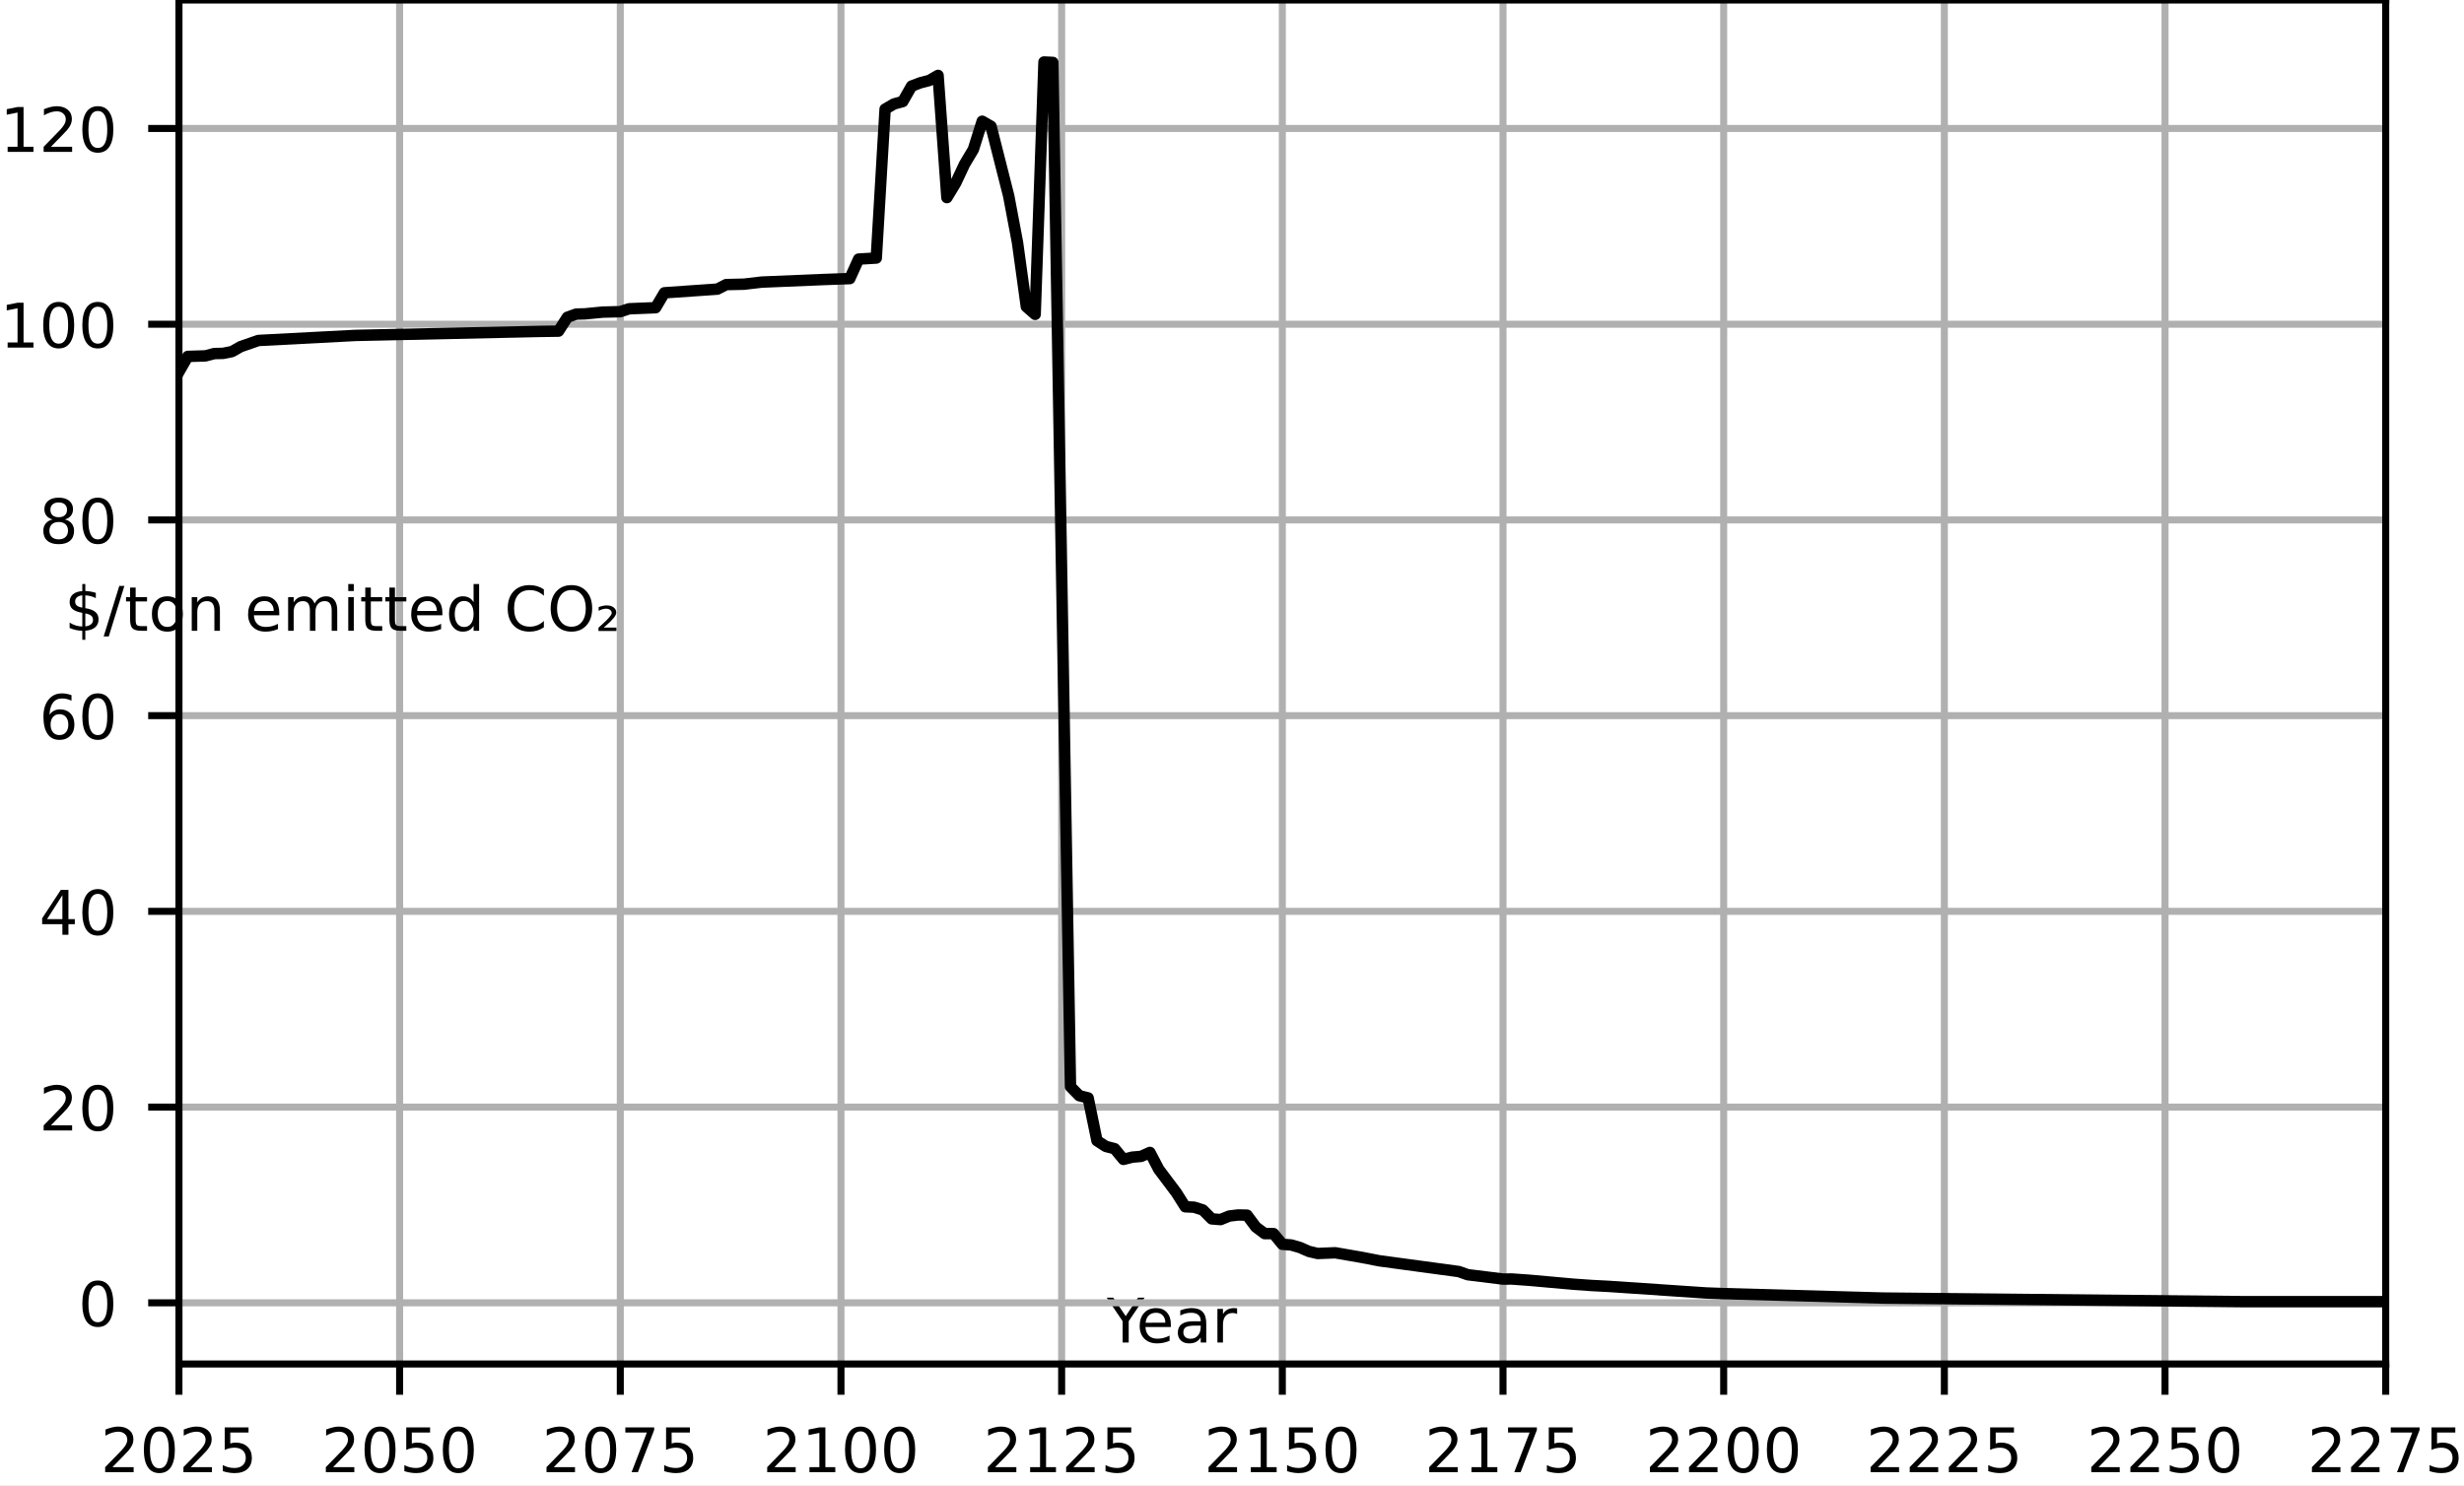
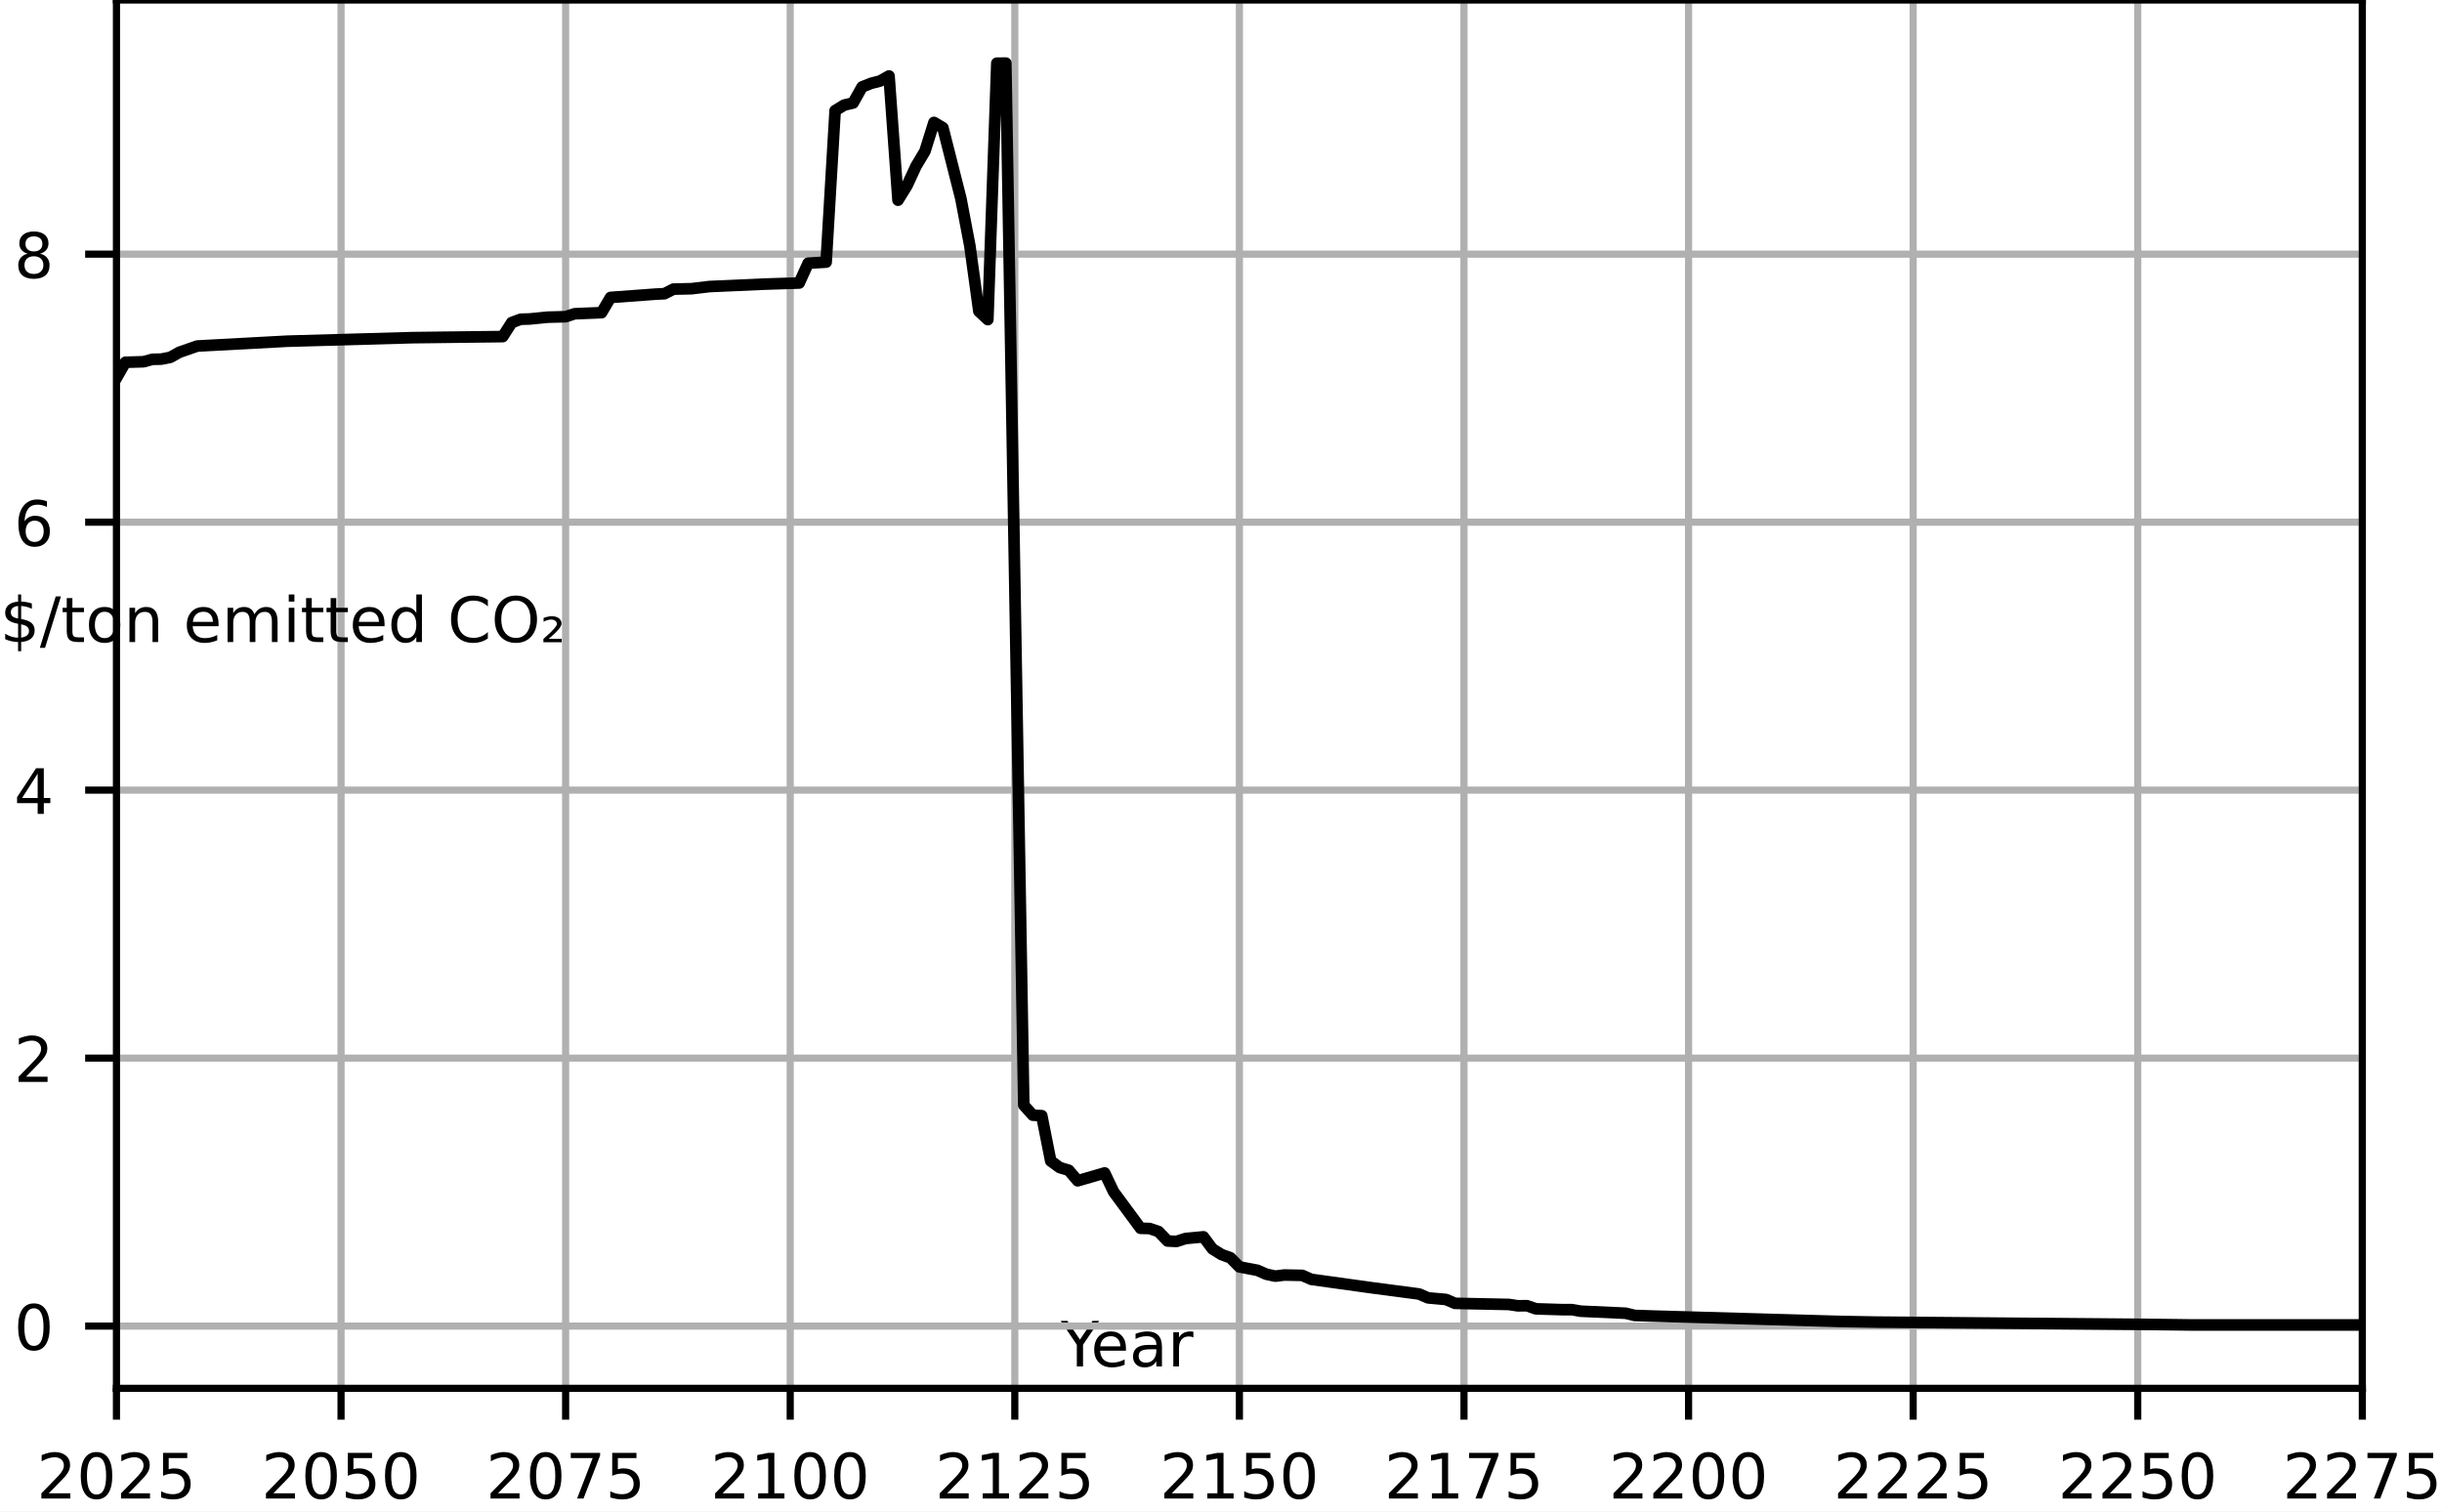
- <svg xmlns="http://www.w3.org/2000/svg" xmlns:xlink="http://www.w3.org/1999/xlink" width="280.369pt" height="169.007pt" viewBox="0 0 280.369 169.007" version="1.1">
+ <svg xmlns="http://www.w3.org/2000/svg" xmlns:xlink="http://www.w3.org/1999/xlink" width="273.027pt" height="169.007pt" viewBox="0 0 273.027 169.007" version="1.1">
  <defs>
    <style type="text/css">*{stroke-linejoin: round; stroke-linecap: butt}</style>
  </defs>
  <g id="figure_1">
    <g id="patch_1">
-       <path d="M 0 169.007  L 280.369 169.007  L 280.369 0  L 0 0  z " style="fill: #ffffff" />
+       <path d="M 0 169.007  L 273.027 169.007  L 273.027 0  L 0 0  z " style="fill: #ffffff" />
    </g>
    <g id="axes_1">
      <g id="patch_2">
-         <path d="M 20.361 155.232  L 271.461 155.232  L 271.461 0  L 20.361 0  z " style="fill: #ffffff" />
+         <path d="M 13.02 155.232  L 264.12 155.232  L 264.12 0  L 13.02 0  z " style="fill: #ffffff" />
      </g>
      <g id="matplotlib.axis_1">
        <g id="xtick_1">
          <g id="line2d_1">
-             <path d="M 20.361 155.232  L 20.361 0  " clip-path="url(#pbd246e66c3)" style="fill: none; stroke: #b0b0b0; stroke-width: 0.8; stroke-linecap: square" />
+             <path d="M 13.02 155.232  L 13.02 0  " clip-path="url(#p47444c10fa)" style="fill: none; stroke: #b0b0b0; stroke-width: 0.8; stroke-linecap: square" />
          </g>
          <g id="line2d_2">
            <defs>
-               <path id="m8473ed93ed" d="M 0 0  L 0 3.5  " style="stroke: #000000; stroke-width: 0.8" />
+               <path id="m5ca74fbb93" d="M 0 0  L 0 3.5  " style="stroke: #000000; stroke-width: 0.8" />
            </defs>
            <g>
-               <use xlink:href="#m8473ed93ed" x="20.361" y="155.232" style="stroke: #000000; stroke-width: 0.8" />
+               <use xlink:href="#m5ca74fbb93" x="13.02" y="155.232" style="stroke: #000000; stroke-width: 0.8" />
            </g>
          </g>
          <g id="text_1">
-             <g transform="translate(11.45375 167.5509) scale(0.07 -0.07)">
+             <g transform="translate(4.112031 167.5509) scale(0.07 -0.07)">
              <defs>
                <path id="DejaVuSans-32" d="M 1228 531  L 3431 531  L 3431 0  L 469 0  L 469 531  Q 828 903 1448 1529  Q 2069 2156 2228 2338  Q 2531 2678 2651 2914  Q 2772 3150 2772 3378  Q 2772 3750 2511 3984  Q 2250 4219 1831 4219  Q 1534 4219 1204 4116  Q 875 4013 500 3803  L 500 4441  Q 881 4594 1212 4672  Q 1544 4750 1819 4750  Q 2544 4750 2975 4387  Q 3406 4025 3406 3419  Q 3406 3131 3298 2873  Q 3191 2616 2906 2266  Q 2828 2175 2409 1742  Q 1991 1309 1228 531  z " transform="scale(0.015625)" />
                <path id="DejaVuSans-30" d="M 2034 4250  Q 1547 4250 1301 3770  Q 1056 3291 1056 2328  Q 1056 1369 1301 889  Q 1547 409 2034 409  Q 2525 409 2770 889  Q 3016 1369 3016 2328  Q 3016 3291 2770 3770  Q 2525 4250 2034 4250  z M 2034 4750  Q 2819 4750 3233 4129  Q 3647 3509 3647 2328  Q 3647 1150 3233 529  Q 2819 -91 2034 -91  Q 1250 -91 836 529  Q 422 1150 422 2328  Q 422 3509 836 4129  Q 1250 4750 2034 4750  z " transform="scale(0.015625)" />
                <path id="DejaVuSans-35" d="M 691 4666  L 3169 4666  L 3169 4134  L 1269 4134  L 1269 2991  Q 1406 3038 1543 3061  Q 1681 3084 1819 3084  Q 2600 3084 3056 2656  Q 3513 2228 3513 1497  Q 3513 744 3044 326  Q 2575 -91 1722 -91  Q 1428 -91 1123 -41  Q 819 9 494 109  L 494 744  Q 775 591 1075 516  Q 1375 441 1709 441  Q 2250 441 2565 725  Q 2881 1009 2881 1497  Q 2881 1984 2565 2268  Q 2250 2553 1709 2553  Q 1456 2553 1204 2497  Q 953 2441 691 2322  L 691 4666  z " transform="scale(0.015625)" />
              </defs>
              <use xlink:href="#DejaVuSans-32" />
              <use xlink:href="#DejaVuSans-30" transform="translate(63.62305 0)" />
              <use xlink:href="#DejaVuSans-32" transform="translate(127.2461 0)" />
              <use xlink:href="#DejaVuSans-35" transform="translate(190.8691 0)" />
            </g>
          </g>
        </g>
        <g id="xtick_2">
          <g id="line2d_3">
-             <path d="M 45.471 155.232  L 45.471 0  " clip-path="url(#pbd246e66c3)" style="fill: none; stroke: #b0b0b0; stroke-width: 0.8; stroke-linecap: square" />
+             <path d="M 38.13 155.232  L 38.13 0  " clip-path="url(#p47444c10fa)" style="fill: none; stroke: #b0b0b0; stroke-width: 0.8; stroke-linecap: square" />
          </g>
          <g id="line2d_4">
            <g>
-               <use xlink:href="#m8473ed93ed" x="45.471" y="155.232" style="stroke: #000000; stroke-width: 0.8" />
+               <use xlink:href="#m5ca74fbb93" x="38.13" y="155.232" style="stroke: #000000; stroke-width: 0.8" />
            </g>
          </g>
          <g id="text_2">
-             <g transform="translate(36.56375 167.5509) scale(0.07 -0.07)">
+             <g transform="translate(29.22203 167.5509) scale(0.07 -0.07)">
              <use xlink:href="#DejaVuSans-32" />
              <use xlink:href="#DejaVuSans-30" transform="translate(63.62305 0)" />
              <use xlink:href="#DejaVuSans-35" transform="translate(127.2461 0)" />
              <use xlink:href="#DejaVuSans-30" transform="translate(190.8691 0)" />
            </g>
          </g>
        </g>
        <g id="xtick_3">
          <g id="line2d_5">
-             <path d="M 70.581 155.232  L 70.581 0  " clip-path="url(#pbd246e66c3)" style="fill: none; stroke: #b0b0b0; stroke-width: 0.8; stroke-linecap: square" />
+             <path d="M 63.24 155.232  L 63.24 0  " clip-path="url(#p47444c10fa)" style="fill: none; stroke: #b0b0b0; stroke-width: 0.8; stroke-linecap: square" />
          </g>
          <g id="line2d_6">
            <g>
-               <use xlink:href="#m8473ed93ed" x="70.581" y="155.232" style="stroke: #000000; stroke-width: 0.8" />
+               <use xlink:href="#m5ca74fbb93" x="63.24" y="155.232" style="stroke: #000000; stroke-width: 0.8" />
            </g>
          </g>
          <g id="text_3">
-             <g transform="translate(61.67375 167.5509) scale(0.07 -0.07)">
+             <g transform="translate(54.33203 167.5509) scale(0.07 -0.07)">
              <defs>
                <path id="DejaVuSans-37" d="M 525 4666  L 3525 4666  L 3525 4397  L 1831 0  L 1172 0  L 2766 4134  L 525 4134  L 525 4666  z " transform="scale(0.015625)" />
              </defs>
              <use xlink:href="#DejaVuSans-32" />
              <use xlink:href="#DejaVuSans-30" transform="translate(63.62305 0)" />
              <use xlink:href="#DejaVuSans-37" transform="translate(127.2461 0)" />
              <use xlink:href="#DejaVuSans-35" transform="translate(190.8691 0)" />
            </g>
          </g>
        </g>
        <g id="xtick_4">
          <g id="line2d_7">
-             <path d="M 95.691 155.232  L 95.691 0  " clip-path="url(#pbd246e66c3)" style="fill: none; stroke: #b0b0b0; stroke-width: 0.8; stroke-linecap: square" />
+             <path d="M 88.35 155.232  L 88.35 0  " clip-path="url(#p47444c10fa)" style="fill: none; stroke: #b0b0b0; stroke-width: 0.8; stroke-linecap: square" />
          </g>
          <g id="line2d_8">
            <g>
-               <use xlink:href="#m8473ed93ed" x="95.691" y="155.232" style="stroke: #000000; stroke-width: 0.8" />
+               <use xlink:href="#m5ca74fbb93" x="88.35" y="155.232" style="stroke: #000000; stroke-width: 0.8" />
            </g>
          </g>
          <g id="text_4">
-             <g transform="translate(86.78375 167.5509) scale(0.07 -0.07)">
+             <g transform="translate(79.44203 167.5509) scale(0.07 -0.07)">
              <defs>
                <path id="DejaVuSans-31" d="M 794 531  L 1825 531  L 1825 4091  L 703 3866  L 703 4441  L 1819 4666  L 2450 4666  L 2450 531  L 3481 531  L 3481 0  L 794 0  L 794 531  z " transform="scale(0.015625)" />
              </defs>
              <use xlink:href="#DejaVuSans-32" />
              <use xlink:href="#DejaVuSans-31" transform="translate(63.62305 0)" />
              <use xlink:href="#DejaVuSans-30" transform="translate(127.2461 0)" />
              <use xlink:href="#DejaVuSans-30" transform="translate(190.8691 0)" />
            </g>
          </g>
        </g>
        <g id="xtick_5">
          <g id="line2d_9">
-             <path d="M 120.801 155.232  L 120.801 0  " clip-path="url(#pbd246e66c3)" style="fill: none; stroke: #b0b0b0; stroke-width: 0.8; stroke-linecap: square" />
+             <path d="M 113.46 155.232  L 113.46 0  " clip-path="url(#p47444c10fa)" style="fill: none; stroke: #b0b0b0; stroke-width: 0.8; stroke-linecap: square" />
          </g>
          <g id="line2d_10">
            <g>
-               <use xlink:href="#m8473ed93ed" x="120.801" y="155.232" style="stroke: #000000; stroke-width: 0.8" />
+               <use xlink:href="#m5ca74fbb93" x="113.46" y="155.232" style="stroke: #000000; stroke-width: 0.8" />
            </g>
          </g>
          <g id="text_5">
-             <g transform="translate(111.8937 167.5509) scale(0.07 -0.07)">
+             <g transform="translate(104.552 167.5509) scale(0.07 -0.07)">
              <use xlink:href="#DejaVuSans-32" />
              <use xlink:href="#DejaVuSans-31" transform="translate(63.62305 0)" />
              <use xlink:href="#DejaVuSans-32" transform="translate(127.2461 0)" />
              <use xlink:href="#DejaVuSans-35" transform="translate(190.8691 0)" />
            </g>
          </g>
        </g>
        <g id="xtick_6">
          <g id="line2d_11">
-             <path d="M 145.911 155.232  L 145.911 0  " clip-path="url(#pbd246e66c3)" style="fill: none; stroke: #b0b0b0; stroke-width: 0.8; stroke-linecap: square" />
+             <path d="M 138.57 155.232  L 138.57 0  " clip-path="url(#p47444c10fa)" style="fill: none; stroke: #b0b0b0; stroke-width: 0.8; stroke-linecap: square" />
          </g>
          <g id="line2d_12">
            <g>
-               <use xlink:href="#m8473ed93ed" x="145.911" y="155.232" style="stroke: #000000; stroke-width: 0.8" />
+               <use xlink:href="#m5ca74fbb93" x="138.57" y="155.232" style="stroke: #000000; stroke-width: 0.8" />
            </g>
          </g>
          <g id="text_6">
-             <g transform="translate(137.0037 167.5509) scale(0.07 -0.07)">
+             <g transform="translate(129.662 167.5509) scale(0.07 -0.07)">
              <use xlink:href="#DejaVuSans-32" />
              <use xlink:href="#DejaVuSans-31" transform="translate(63.62305 0)" />
              <use xlink:href="#DejaVuSans-35" transform="translate(127.2461 0)" />
              <use xlink:href="#DejaVuSans-30" transform="translate(190.8691 0)" />
            </g>
          </g>
        </g>
        <g id="xtick_7">
          <g id="line2d_13">
-             <path d="M 171.021 155.232  L 171.021 0  " clip-path="url(#pbd246e66c3)" style="fill: none; stroke: #b0b0b0; stroke-width: 0.8; stroke-linecap: square" />
+             <path d="M 163.68 155.232  L 163.68 0  " clip-path="url(#p47444c10fa)" style="fill: none; stroke: #b0b0b0; stroke-width: 0.8; stroke-linecap: square" />
          </g>
          <g id="line2d_14">
            <g>
-               <use xlink:href="#m8473ed93ed" x="171.021" y="155.232" style="stroke: #000000; stroke-width: 0.8" />
+               <use xlink:href="#m5ca74fbb93" x="163.68" y="155.232" style="stroke: #000000; stroke-width: 0.8" />
            </g>
          </g>
          <g id="text_7">
-             <g transform="translate(162.1138 167.5509) scale(0.07 -0.07)">
+             <g transform="translate(154.772 167.5509) scale(0.07 -0.07)">
              <use xlink:href="#DejaVuSans-32" />
              <use xlink:href="#DejaVuSans-31" transform="translate(63.62305 0)" />
              <use xlink:href="#DejaVuSans-37" transform="translate(127.2461 0)" />
              <use xlink:href="#DejaVuSans-35" transform="translate(190.8691 0)" />
            </g>
          </g>
        </g>
        <g id="xtick_8">
          <g id="line2d_15">
-             <path d="M 196.131 155.232  L 196.131 0  " clip-path="url(#pbd246e66c3)" style="fill: none; stroke: #b0b0b0; stroke-width: 0.8; stroke-linecap: square" />
+             <path d="M 188.79 155.232  L 188.79 0  " clip-path="url(#p47444c10fa)" style="fill: none; stroke: #b0b0b0; stroke-width: 0.8; stroke-linecap: square" />
          </g>
          <g id="line2d_16">
            <g>
-               <use xlink:href="#m8473ed93ed" x="196.131" y="155.232" style="stroke: #000000; stroke-width: 0.8" />
+               <use xlink:href="#m5ca74fbb93" x="188.79" y="155.232" style="stroke: #000000; stroke-width: 0.8" />
            </g>
          </g>
          <g id="text_8">
-             <g transform="translate(187.2237 167.5509) scale(0.07 -0.07)">
+             <g transform="translate(179.882 167.5509) scale(0.07 -0.07)">
              <use xlink:href="#DejaVuSans-32" />
              <use xlink:href="#DejaVuSans-32" transform="translate(63.62305 0)" />
              <use xlink:href="#DejaVuSans-30" transform="translate(127.2461 0)" />
              <use xlink:href="#DejaVuSans-30" transform="translate(190.8691 0)" />
            </g>
          </g>
        </g>
        <g id="xtick_9">
          <g id="line2d_17">
-             <path d="M 221.241 155.232  L 221.241 0  " clip-path="url(#pbd246e66c3)" style="fill: none; stroke: #b0b0b0; stroke-width: 0.8; stroke-linecap: square" />
+             <path d="M 213.9 155.232  L 213.9 0  " clip-path="url(#p47444c10fa)" style="fill: none; stroke: #b0b0b0; stroke-width: 0.8; stroke-linecap: square" />
          </g>
          <g id="line2d_18">
            <g>
-               <use xlink:href="#m8473ed93ed" x="221.241" y="155.232" style="stroke: #000000; stroke-width: 0.8" />
+               <use xlink:href="#m5ca74fbb93" x="213.9" y="155.232" style="stroke: #000000; stroke-width: 0.8" />
            </g>
          </g>
          <g id="text_9">
-             <g transform="translate(212.3338 167.5509) scale(0.07 -0.07)">
+             <g transform="translate(204.992 167.5509) scale(0.07 -0.07)">
              <use xlink:href="#DejaVuSans-32" />
              <use xlink:href="#DejaVuSans-32" transform="translate(63.62305 0)" />
              <use xlink:href="#DejaVuSans-32" transform="translate(127.2461 0)" />
              <use xlink:href="#DejaVuSans-35" transform="translate(190.8691 0)" />
            </g>
          </g>
        </g>
        <g id="xtick_10">
          <g id="line2d_19">
-             <path d="M 246.351 155.232  L 246.351 0  " clip-path="url(#pbd246e66c3)" style="fill: none; stroke: #b0b0b0; stroke-width: 0.8; stroke-linecap: square" />
+             <path d="M 239.01 155.232  L 239.01 0  " clip-path="url(#p47444c10fa)" style="fill: none; stroke: #b0b0b0; stroke-width: 0.8; stroke-linecap: square" />
          </g>
          <g id="line2d_20">
            <g>
-               <use xlink:href="#m8473ed93ed" x="246.351" y="155.232" style="stroke: #000000; stroke-width: 0.8" />
+               <use xlink:href="#m5ca74fbb93" x="239.01" y="155.232" style="stroke: #000000; stroke-width: 0.8" />
            </g>
          </g>
          <g id="text_10">
-             <g transform="translate(237.4437 167.5509) scale(0.07 -0.07)">
+             <g transform="translate(230.102 167.5509) scale(0.07 -0.07)">
              <use xlink:href="#DejaVuSans-32" />
              <use xlink:href="#DejaVuSans-32" transform="translate(63.62305 0)" />
              <use xlink:href="#DejaVuSans-35" transform="translate(127.2461 0)" />
              <use xlink:href="#DejaVuSans-30" transform="translate(190.8691 0)" />
            </g>
          </g>
        </g>
        <g id="xtick_11">
          <g id="line2d_21">
-             <path d="M 271.461 155.232  L 271.461 0  " clip-path="url(#pbd246e66c3)" style="fill: none; stroke: #b0b0b0; stroke-width: 0.8; stroke-linecap: square" />
+             <path d="M 264.12 155.232  L 264.12 0  " clip-path="url(#p47444c10fa)" style="fill: none; stroke: #b0b0b0; stroke-width: 0.8; stroke-linecap: square" />
          </g>
          <g id="line2d_22">
            <g>
-               <use xlink:href="#m8473ed93ed" x="271.461" y="155.232" style="stroke: #000000; stroke-width: 0.8" />
+               <use xlink:href="#m5ca74fbb93" x="264.12" y="155.232" style="stroke: #000000; stroke-width: 0.8" />
            </g>
          </g>
          <g id="text_11">
-             <g transform="translate(262.5537 167.5509) scale(0.07 -0.07)">
+             <g transform="translate(255.212 167.5509) scale(0.07 -0.07)">
              <use xlink:href="#DejaVuSans-32" />
              <use xlink:href="#DejaVuSans-32" transform="translate(63.62305 0)" />
              <use xlink:href="#DejaVuSans-37" transform="translate(127.2461 0)" />
              <use xlink:href="#DejaVuSans-35" transform="translate(190.8691 0)" />
            </g>
          </g>
        </g>
        <g id="text_12">
-           <g transform="translate(125.945 152.7893) scale(0.07 -0.07)">
+           <g transform="translate(118.6033 152.7893) scale(0.07 -0.07)">
            <defs>
              <path id="DejaVuSans-59" d="M -13 4666  L 666 4666  L 1959 2747  L 3244 4666  L 3922 4666  L 2272 2222  L 2272 0  L 1638 0  L 1638 2222  L -13 4666  z " transform="scale(0.015625)" />
              <path id="DejaVuSans-65" d="M 3597 1894  L 3597 1613  L 953 1613  Q 991 1019 1311 708  Q 1631 397 2203 397  Q 2534 397 2845 478  Q 3156 559 3463 722  L 3463 178  Q 3153 47 2828 -22  Q 2503 -91 2169 -91  Q 1331 -91 842 396  Q 353 884 353 1716  Q 353 2575 817 3079  Q 1281 3584 2069 3584  Q 2775 3584 3186 3129  Q 3597 2675 3597 1894  z M 3022 2063  Q 3016 2534 2758 2815  Q 2500 3097 2075 3097  Q 1594 3097 1305 2825  Q 1016 2553 972 2059  L 3022 2063  z " transform="scale(0.015625)" />
              <path id="DejaVuSans-61" d="M 2194 1759  Q 1497 1759 1228 1600  Q 959 1441 959 1056  Q 959 750 1161 570  Q 1363 391 1709 391  Q 2188 391 2477 730  Q 2766 1069 2766 1631  L 2766 1759  L 2194 1759  z M 3341 1997  L 3341 0  L 2766 0  L 2766 531  Q 2569 213 2275 61  Q 1981 -91 1556 -91  Q 1019 -91 701 211  Q 384 513 384 1019  Q 384 1609 779 1909  Q 1175 2209 1959 2209  L 2766 2209  L 2766 2266  Q 2766 2663 2505 2880  Q 2244 3097 1772 3097  Q 1472 3097 1187 3025  Q 903 2953 641 2809  L 641 3341  Q 956 3463 1253 3523  Q 1550 3584 1831 3584  Q 2591 3584 2966 3190  Q 3341 2797 3341 1997  z " transform="scale(0.015625)" />
              <path id="DejaVuSans-72" d="M 2631 2963  Q 2534 3019 2420 3045  Q 2306 3072 2169 3072  Q 1681 3072 1420 2755  Q 1159 2438 1159 1844  L 1159 0  L 581 0  L 581 3500  L 1159 3500  L 1159 2956  Q 1341 3275 1631 3429  Q 1922 3584 2338 3584  Q 2397 3584 2469 3576  Q 2541 3569 2628 3553  L 2631 2963  z " transform="scale(0.015625)" />
            </defs>
            <use xlink:href="#DejaVuSans-59" />
            <use xlink:href="#DejaVuSans-65" transform="translate(47.83398 0)" />
            <use xlink:href="#DejaVuSans-61" transform="translate(109.3574 0)" />
            <use xlink:href="#DejaVuSans-72" transform="translate(170.6367 0)" />
          </g>
        </g>
      </g>
      <g id="matplotlib.axis_2">
        <g id="ytick_1">
          <g id="line2d_23">
-             <path d="M 20.361 148.269  L 271.461 148.269  " clip-path="url(#pbd246e66c3)" style="fill: none; stroke: #b0b0b0; stroke-width: 0.8; stroke-linecap: square" />
+             <path d="M 13.02 148.272  L 264.12 148.272  " clip-path="url(#p47444c10fa)" style="fill: none; stroke: #b0b0b0; stroke-width: 0.8; stroke-linecap: square" />
          </g>
          <g id="line2d_24">
            <defs>
-               <path id="md95944182f" d="M 0 0  L -3.5 0  " style="stroke: #000000; stroke-width: 0.8" />
+               <path id="me13461c339" d="M 0 0  L -3.5 0  " style="stroke: #000000; stroke-width: 0.8" />
            </defs>
            <g>
-               <use xlink:href="#md95944182f" x="20.361" y="148.269" style="stroke: #000000; stroke-width: 0.8" />
+               <use xlink:href="#me13461c339" x="13.02" y="148.272" style="stroke: #000000; stroke-width: 0.8" />
            </g>
          </g>
          <g id="text_13">
-             <g transform="translate(8.9075 150.9284) scale(0.07 -0.07)">
+             <g transform="translate(1.565781 150.9311) scale(0.07 -0.07)">
              <use xlink:href="#DejaVuSans-30" />
            </g>
          </g>
        </g>
        <g id="ytick_2">
          <g id="line2d_25">
-             <path d="M 20.361 125.995  L 271.461 125.995  " clip-path="url(#pbd246e66c3)" style="fill: none; stroke: #b0b0b0; stroke-width: 0.8; stroke-linecap: square" />
+             <path d="M 13.02 118.308  L 264.12 118.308  " clip-path="url(#p47444c10fa)" style="fill: none; stroke: #b0b0b0; stroke-width: 0.8; stroke-linecap: square" />
          </g>
          <g id="line2d_26">
            <g>
-               <use xlink:href="#md95944182f" x="20.361" y="125.995" style="stroke: #000000; stroke-width: 0.8" />
+               <use xlink:href="#me13461c339" x="13.02" y="118.308" style="stroke: #000000; stroke-width: 0.8" />
            </g>
          </g>
          <g id="text_14">
-             <g transform="translate(4.45375 128.6541) scale(0.07 -0.07)">
-               <use xlink:href="#DejaVuSans-32" />
-               <use xlink:href="#DejaVuSans-30" transform="translate(63.62305 0)" />
+             <g transform="translate(1.565781 120.9679) scale(0.07 -0.07)">
+               <use xlink:href="#DejaVuSans-32" />
            </g>
          </g>
        </g>
        <g id="ytick_3">
          <g id="line2d_27">
-             <path d="M 20.361 103.72  L 271.461 103.72  " clip-path="url(#pbd246e66c3)" style="fill: none; stroke: #b0b0b0; stroke-width: 0.8; stroke-linecap: square" />
+             <path d="M 13.02 88.345  L 264.12 88.345  " clip-path="url(#p47444c10fa)" style="fill: none; stroke: #b0b0b0; stroke-width: 0.8; stroke-linecap: square" />
          </g>
          <g id="line2d_28">
            <g>
-               <use xlink:href="#md95944182f" x="20.361" y="103.72" style="stroke: #000000; stroke-width: 0.8" />
+               <use xlink:href="#me13461c339" x="13.02" y="88.345" style="stroke: #000000; stroke-width: 0.8" />
            </g>
          </g>
          <g id="text_15">
-             <g transform="translate(4.45375 106.3799) scale(0.07 -0.07)">
+             <g transform="translate(1.565781 91.00473) scale(0.07 -0.07)">
              <defs>
                <path id="DejaVuSans-34" d="M 2419 4116  L 825 1625  L 2419 1625  L 2419 4116  z M 2253 4666  L 3047 4666  L 3047 1625  L 3713 1625  L 3713 1100  L 3047 1100  L 3047 0  L 2419 0  L 2419 1100  L 313 1100  L 313 1709  L 2253 4666  z " transform="scale(0.015625)" />
              </defs>
              <use xlink:href="#DejaVuSans-34" />
-               <use xlink:href="#DejaVuSans-30" transform="translate(63.62305 0)" />
            </g>
          </g>
        </g>
        <g id="ytick_4">
          <g id="line2d_29">
-             <path d="M 20.361 81.446  L 271.461 81.446  " clip-path="url(#pbd246e66c3)" style="fill: none; stroke: #b0b0b0; stroke-width: 0.8; stroke-linecap: square" />
+             <path d="M 13.02 58.382  L 264.12 58.382  " clip-path="url(#p47444c10fa)" style="fill: none; stroke: #b0b0b0; stroke-width: 0.8; stroke-linecap: square" />
          </g>
          <g id="line2d_30">
            <g>
-               <use xlink:href="#md95944182f" x="20.361" y="81.446" style="stroke: #000000; stroke-width: 0.8" />
+               <use xlink:href="#me13461c339" x="13.02" y="58.382" style="stroke: #000000; stroke-width: 0.8" />
            </g>
          </g>
          <g id="text_16">
-             <g transform="translate(4.45375 84.10567) scale(0.07 -0.07)">
+             <g transform="translate(1.565781 61.04156) scale(0.07 -0.07)">
              <defs>
                <path id="DejaVuSans-36" d="M 2113 2584  Q 1688 2584 1439 2293  Q 1191 2003 1191 1497  Q 1191 994 1439 701  Q 1688 409 2113 409  Q 2538 409 2786 701  Q 3034 994 3034 1497  Q 3034 2003 2786 2293  Q 2538 2584 2113 2584  z M 3366 4563  L 3366 3988  Q 3128 4100 2886 4159  Q 2644 4219 2406 4219  Q 1781 4219 1451 3797  Q 1122 3375 1075 2522  Q 1259 2794 1537 2939  Q 1816 3084 2150 3084  Q 2853 3084 3261 2657  Q 3669 2231 3669 1497  Q 3669 778 3244 343  Q 2819 -91 2113 -91  Q 1303 -91 875 529  Q 447 1150 447 2328  Q 447 3434 972 4092  Q 1497 4750 2381 4750  Q 2619 4750 2861 4703  Q 3103 4656 3366 4563  z " transform="scale(0.015625)" />
              </defs>
              <use xlink:href="#DejaVuSans-36" />
-               <use xlink:href="#DejaVuSans-30" transform="translate(63.62305 0)" />
            </g>
          </g>
        </g>
        <g id="ytick_5">
          <g id="line2d_31">
-             <path d="M 20.361 59.172  L 271.461 59.172  " clip-path="url(#pbd246e66c3)" style="fill: none; stroke: #b0b0b0; stroke-width: 0.8; stroke-linecap: square" />
+             <path d="M 13.02 28.419  L 264.12 28.419  " clip-path="url(#p47444c10fa)" style="fill: none; stroke: #b0b0b0; stroke-width: 0.8; stroke-linecap: square" />
          </g>
          <g id="line2d_32">
            <g>
-               <use xlink:href="#md95944182f" x="20.361" y="59.172" style="stroke: #000000; stroke-width: 0.8" />
+               <use xlink:href="#me13461c339" x="13.02" y="28.419" style="stroke: #000000; stroke-width: 0.8" />
            </g>
          </g>
          <g id="text_17">
-             <g transform="translate(4.45375 61.83144) scale(0.07 -0.07)">
+             <g transform="translate(1.565781 31.07838) scale(0.07 -0.07)">
              <defs>
                <path id="DejaVuSans-38" d="M 2034 2216  Q 1584 2216 1326 1975  Q 1069 1734 1069 1313  Q 1069 891 1326 650  Q 1584 409 2034 409  Q 2484 409 2743 651  Q 3003 894 3003 1313  Q 3003 1734 2745 1975  Q 2488 2216 2034 2216  z M 1403 2484  Q 997 2584 770 2862  Q 544 3141 544 3541  Q 544 4100 942 4425  Q 1341 4750 2034 4750  Q 2731 4750 3128 4425  Q 3525 4100 3525 3541  Q 3525 3141 3298 2862  Q 3072 2584 2669 2484  Q 3125 2378 3379 2068  Q 3634 1759 3634 1313  Q 3634 634 3220 271  Q 2806 -91 2034 -91  Q 1263 -91 848 271  Q 434 634 434 1313  Q 434 1759 690 2068  Q 947 2378 1403 2484  z M 1172 3481  Q 1172 3119 1398 2916  Q 1625 2713 2034 2713  Q 2441 2713 2670 2916  Q 2900 3119 2900 3481  Q 2900 3844 2670 4047  Q 2441 4250 2034 4250  Q 1625 4250 1398 4047  Q 1172 3844 1172 3481  z " transform="scale(0.015625)" />
              </defs>
              <use xlink:href="#DejaVuSans-38" />
-               <use xlink:href="#DejaVuSans-30" transform="translate(63.62305 0)" />
-             </g>
-           </g>
-         </g>
-         <g id="ytick_6">
-           <g id="line2d_33">
-             <path d="M 20.361 36.898  L 271.461 36.898  " clip-path="url(#pbd246e66c3)" style="fill: none; stroke: #b0b0b0; stroke-width: 0.8; stroke-linecap: square" />
-           </g>
-           <g id="line2d_34">
-             <g>
-               <use xlink:href="#md95944182f" x="20.361" y="36.898" style="stroke: #000000; stroke-width: 0.8" />
-             </g>
-           </g>
-           <g id="text_18">
-             <g transform="translate(0 39.55721) scale(0.07 -0.07)">
-               <use xlink:href="#DejaVuSans-31" />
-               <use xlink:href="#DejaVuSans-30" transform="translate(63.62305 0)" />
-               <use xlink:href="#DejaVuSans-30" transform="translate(127.2461 0)" />
-             </g>
-           </g>
-         </g>
-         <g id="ytick_7">
-           <g id="line2d_35">
-             <path d="M 20.361 14.624  L 271.461 14.624  " clip-path="url(#pbd246e66c3)" style="fill: none; stroke: #b0b0b0; stroke-width: 0.8; stroke-linecap: square" />
-           </g>
-           <g id="line2d_36">
-             <g>
-               <use xlink:href="#md95944182f" x="20.361" y="14.624" style="stroke: #000000; stroke-width: 0.8" />
-             </g>
-           </g>
-           <g id="text_19">
-             <g transform="translate(0 17.28298) scale(0.07 -0.07)">
-               <use xlink:href="#DejaVuSans-31" />
-               <use xlink:href="#DejaVuSans-32" transform="translate(63.62305 0)" />
-               <use xlink:href="#DejaVuSans-30" transform="translate(127.2461 0)" />
-             </g>
-           </g>
-         </g>
-         <g id="text_20">
-           <g transform="translate(7.341719 71.78596) scale(0.07 -0.07)">
+             </g>
+           </g>
+         </g>
+         <g id="text_18">
+           <g transform="translate(0 71.78596) scale(0.07 -0.07)">
            <defs>
              <path id="DejaVuSans-24" d="M 2163 -941  L 1850 -941  L 1847 0  Q 1519 6 1191 76  Q 863 147 531 288  L 531 850  Q 850 650 1176 548  Q 1503 447 1850 444  L 1850 1869  Q 1159 1981 845 2250  Q 531 2519 531 2988  Q 531 3497 872 3790  Q 1213 4084 1850 4128  L 1850 4863  L 2163 4863  L 2163 4138  Q 2453 4125 2725 4076  Q 2997 4028 3256 3944  L 3256 3397  Q 2997 3528 2723 3600  Q 2450 3672 2163 3684  L 2163 2350  Q 2872 2241 3206 1959  Q 3541 1678 3541 1191  Q 3541 663 3186 358  Q 2831 53 2163 6  L 2163 -941  z M 1850 2406  L 1850 3688  Q 1488 3647 1297 3481  Q 1106 3316 1106 3041  Q 1106 2772 1282 2622  Q 1459 2472 1850 2406  z M 2163 1806  L 2163 453  Q 2559 506 2761 678  Q 2963 850 2963 1131  Q 2963 1406 2770 1568  Q 2578 1731 2163 1806  z " transform="scale(0.015625)" />
              <path id="DejaVuSans-2f" d="M 1625 4666  L 2156 4666  L 531 -594  L 0 -594  L 1625 4666  z " transform="scale(0.015625)" />
              <path id="DejaVuSans-74" d="M 1172 4494  L 1172 3500  L 2356 3500  L 2356 3053  L 1172 3053  L 1172 1153  Q 1172 725 1289 603  Q 1406 481 1766 481  L 2356 481  L 2356 0  L 1766 0  Q 1100 0 847 248  Q 594 497 594 1153  L 594 3053  L 172 3053  L 172 3500  L 594 3500  L 594 4494  L 1172 4494  z " transform="scale(0.015625)" />
              <path id="DejaVuSans-6f" d="M 1959 3097  Q 1497 3097 1228 2736  Q 959 2375 959 1747  Q 959 1119 1226 758  Q 1494 397 1959 397  Q 2419 397 2687 759  Q 2956 1122 2956 1747  Q 2956 2369 2687 2733  Q 2419 3097 1959 3097  z M 1959 3584  Q 2709 3584 3137 3096  Q 3566 2609 3566 1747  Q 3566 888 3137 398  Q 2709 -91 1959 -91  Q 1206 -91 779 398  Q 353 888 353 1747  Q 353 2609 779 3096  Q 1206 3584 1959 3584  z " transform="scale(0.015625)" />
              <path id="DejaVuSans-6e" d="M 3513 2113  L 3513 0  L 2938 0  L 2938 2094  Q 2938 2591 2744 2837  Q 2550 3084 2163 3084  Q 1697 3084 1428 2787  Q 1159 2491 1159 1978  L 1159 0  L 581 0  L 581 3500  L 1159 3500  L 1159 2956  Q 1366 3272 1645 3428  Q 1925 3584 2291 3584  Q 2894 3584 3203 3211  Q 3513 2838 3513 2113  z " transform="scale(0.015625)" />
              <path id="DejaVuSans-20" transform="scale(0.015625)" />
              <path id="DejaVuSans-6d" d="M 3328 2828  Q 3544 3216 3844 3400  Q 4144 3584 4550 3584  Q 5097 3584 5394 3201  Q 5691 2819 5691 2113  L 5691 0  L 5113 0  L 5113 2094  Q 5113 2597 4934 2840  Q 4756 3084 4391 3084  Q 3944 3084 3684 2787  Q 3425 2491 3425 1978  L 3425 0  L 2847 0  L 2847 2094  Q 2847 2600 2669 2842  Q 2491 3084 2119 3084  Q 1678 3084 1418 2786  Q 1159 2488 1159 1978  L 1159 0  L 581 0  L 581 3500  L 1159 3500  L 1159 2956  Q 1356 3278 1631 3431  Q 1906 3584 2284 3584  Q 2666 3584 2933 3390  Q 3200 3197 3328 2828  z " transform="scale(0.015625)" />
              <path id="DejaVuSans-69" d="M 603 3500  L 1178 3500  L 1178 0  L 603 0  L 603 3500  z M 603 4863  L 1178 4863  L 1178 4134  L 603 4134  L 603 4863  z " transform="scale(0.015625)" />
              <path id="DejaVuSans-64" d="M 2906 2969  L 2906 4863  L 3481 4863  L 3481 0  L 2906 0  L 2906 525  Q 2725 213 2448 61  Q 2172 -91 1784 -91  Q 1150 -91 751 415  Q 353 922 353 1747  Q 353 2572 751 3078  Q 1150 3584 1784 3584  Q 2172 3584 2448 3432  Q 2725 3281 2906 2969  z M 947 1747  Q 947 1113 1208 752  Q 1469 391 1925 391  Q 2381 391 2643 752  Q 2906 1113 2906 1747  Q 2906 2381 2643 2742  Q 2381 3103 1925 3103  Q 1469 3103 1208 2742  Q 947 2381 947 1747  z " transform="scale(0.015625)" />
              <path id="DejaVuSans-43" d="M 4122 4306  L 4122 3641  Q 3803 3938 3442 4084  Q 3081 4231 2675 4231  Q 1875 4231 1450 3742  Q 1025 3253 1025 2328  Q 1025 1406 1450 917  Q 1875 428 2675 428  Q 3081 428 3442 575  Q 3803 722 4122 1019  L 4122 359  Q 3791 134 3420 21  Q 3050 -91 2638 -91  Q 1578 -91 968 557  Q 359 1206 359 2328  Q 359 3453 968 4101  Q 1578 4750 2638 4750  Q 3056 4750 3426 4639  Q 3797 4528 4122 4306  z " transform="scale(0.015625)" />
              <path id="DejaVuSans-4f" d="M 2522 4238  Q 1834 4238 1429 3725  Q 1025 3213 1025 2328  Q 1025 1447 1429 934  Q 1834 422 2522 422  Q 3209 422 3611 934  Q 4013 1447 4013 2328  Q 4013 3213 3611 3725  Q 3209 4238 2522 4238  z M 2522 4750  Q 3503 4750 4090 4092  Q 4678 3434 4678 2328  Q 4678 1225 4090 567  Q 3503 -91 2522 -91  Q 1538 -91 948 565  Q 359 1222 359 2328  Q 359 3434 948 4092  Q 1538 4750 2522 4750  z " transform="scale(0.015625)" />
              <path id="DejaVuSans-2082" d="M 838 332  L 2163 332  L 2163 -24  L 294 -24  L 294 319  Q 400 416 597 591  Q 1672 1544 1672 1838  Q 1672 2044 1509 2170  Q 1347 2297 1081 2297  Q 919 2297 728 2242  Q 538 2188 313 2079  L 313 2463  Q 553 2551 761 2594  Q 969 2638 1147 2638  Q 1600 2638 1872 2432  Q 2144 2226 2144 1888  Q 2144 1454 1109 566  Q 934 416 838 332  z " transform="scale(0.015625)" />
            </defs>
            <use xlink:href="#DejaVuSans-24" />
            <use xlink:href="#DejaVuSans-2f" transform="translate(63.62305 0)" />
            <use xlink:href="#DejaVuSans-74" transform="translate(97.31445 0)" />
            <use xlink:href="#DejaVuSans-6f" transform="translate(136.5234 0)" />
            <use xlink:href="#DejaVuSans-6e" transform="translate(197.7051 0)" />
            <use xlink:href="#DejaVuSans-20" transform="translate(261.084 0)" />
            <use xlink:href="#DejaVuSans-65" transform="translate(292.8711 0)" />
            <use xlink:href="#DejaVuSans-6d" transform="translate(354.3945 0)" />
            <use xlink:href="#DejaVuSans-69" transform="translate(451.8066 0)" />
            <use xlink:href="#DejaVuSans-74" transform="translate(479.5898 0)" />
            <use xlink:href="#DejaVuSans-74" transform="translate(518.7988 0)" />
            <use xlink:href="#DejaVuSans-65" transform="translate(558.0078 0)" />
            <use xlink:href="#DejaVuSans-64" transform="translate(619.5312 0)" />
            <use xlink:href="#DejaVuSans-20" transform="translate(683.0078 0)" />
            <use xlink:href="#DejaVuSans-43" transform="translate(714.7949 0)" />
            <use xlink:href="#DejaVuSans-4f" transform="translate(784.6191 0)" />
            <use xlink:href="#DejaVuSans-2082" transform="translate(863.3301 0)" />
          </g>
        </g>
      </g>
-       <g id="line2d_37">
-         <path d="M 20.361 42.316  L 21.366 40.563  L 23.374 40.503  L 24.379 40.239  L 25.383 40.216  L 26.388 40.015  L 27.392 39.448  L 29.401 38.749  L 40.449 38.173  L 61.542 37.715  L 63.55 37.686  L 64.555 36.111  L 65.559 35.746  L 66.564 35.718  L 68.572 35.522  L 70.581 35.47  L 71.586 35.141  L 74.599 35.019  L 75.603 33.321  L 81.63 32.904  L 82.634 32.388  L 84.643 32.343  L 86.652 32.107  L 93.682 31.813  L 96.696 31.706  L 97.7 29.487  L 99.709 29.367  L 100.713 12.421  L 101.718 11.832  L 102.722 11.558  L 103.726 9.799  L 104.731 9.419  L 105.735 9.161  L 106.74 8.582  L 107.744 22.488  L 108.748 20.823  L 109.753 18.685  L 110.757 17.002  L 111.762 13.798  L 112.766 14.378  L 114.775 22.294  L 115.779 27.608  L 116.784 34.901  L 117.788 35.777  L 118.792 7.056  L 119.797 7.104  L 121.806 123.673  L 122.81 124.698  L 123.814 124.949  L 124.819 129.817  L 125.823 130.471  L 126.828 130.73  L 127.832 131.947  L 128.836 131.691  L 129.841 131.606  L 130.845 131.155  L 131.85 133.076  L 133.858 135.746  L 134.863 137.341  L 135.867 137.387  L 136.872 137.704  L 137.876 138.718  L 138.88 138.799  L 139.885 138.392  L 140.889 138.273  L 141.894 138.294  L 142.898 139.642  L 143.902 140.395  L 144.907 140.392  L 145.911 141.609  L 146.916 141.687  L 147.92 141.977  L 148.924 142.419  L 149.929 142.657  L 151.938 142.576  L 154.951 143.099  L 156.96 143.49  L 165.999 144.714  L 167.004 145.071  L 171.021 145.568  L 172.026 145.562  L 174.034 145.705  L 179.056 146.156  L 181.065 146.297  L 183.074 146.402  L 194.122 147.149  L 196.131 147.224  L 214.21 147.729  L 255.391 148.141  L 270.457 148.14  L 270.457 148.14  " clip-path="url(#pbd246e66c3)" style="fill: none; stroke: #000000; stroke-width: 1.3; stroke-linecap: square" />
+       <g id="line2d_33">
+         <path d="M 13.02 42.257  L 14.024 40.506  L 16.033 40.448  L 17.037 40.178  L 18.042 40.153  L 19.046 39.953  L 20.05 39.388  L 22.059 38.691  L 32.103 38.151  L 46.165 37.753  L 56.209 37.634  L 57.213 36.067  L 58.218 35.694  L 59.222 35.665  L 61.231 35.464  L 63.24 35.412  L 64.244 35.081  L 67.257 34.96  L 68.262 33.258  L 73.284 32.888  L 74.288 32.839  L 75.292 32.327  L 77.301 32.281  L 79.31 32.041  L 85.336 31.771  L 89.354 31.643  L 90.358 29.429  L 92.367 29.306  L 93.372 12.369  L 94.376 11.753  L 95.38 11.513  L 96.385 9.72  L 97.389 9.319  L 98.394 9.061  L 99.398 8.494  L 100.402 22.38  L 101.407 20.753  L 102.411 18.585  L 103.416 16.902  L 104.42 13.691  L 105.424 14.287  L 107.433 22.216  L 108.438 27.506  L 109.442 34.802  L 110.446 35.735  L 111.451 7.068  L 112.455 7.056  L 114.464 123.568  L 115.468 124.687  L 116.473 124.745  L 117.477 129.809  L 118.482 130.546  L 119.486 130.845  L 120.49 132.025  L 123.504 131.149  L 124.508 133.26  L 127.521 137.337  L 128.526 137.362  L 129.53 137.701  L 130.534 138.755  L 131.539 138.806  L 132.543 138.481  L 134.552 138.291  L 135.556 139.64  L 136.561 140.269  L 137.565 140.634  L 138.57 141.652  L 140.578 142.032  L 141.583 142.472  L 142.587 142.688  L 143.592 142.562  L 145.6 142.602  L 146.605 143.046  L 153.636 144.023  L 158.658 144.683  L 159.662 145.116  L 161.671 145.297  L 162.675 145.728  L 168.702 145.853  L 169.706 146.005  L 170.71 145.992  L 171.715 146.341  L 174.728 146.435  L 175.732 146.431  L 176.737 146.606  L 181.759 146.835  L 182.763 147.081  L 184.772 147.149  L 205.864 147.757  L 209.882 147.828  L 241.018 148.094  L 245.036 148.145  L 263.115 148.143  L 263.115 148.143  " clip-path="url(#p47444c10fa)" style="fill: none; stroke: #000000; stroke-width: 1.3; stroke-linecap: square" />
      </g>
      <g id="patch_3">
-         <path d="M 20.361 155.232  L 20.361 0  " style="fill: none; stroke: #000000; stroke-width: 0.8; stroke-linejoin: miter; stroke-linecap: square" />
+         <path d="M 13.02 155.232  L 13.02 0  " style="fill: none; stroke: #000000; stroke-width: 0.8; stroke-linejoin: miter; stroke-linecap: square" />
      </g>
      <g id="patch_4">
-         <path d="M 271.461 155.232  L 271.461 0  " style="fill: none; stroke: #000000; stroke-width: 0.8; stroke-linejoin: miter; stroke-linecap: square" />
+         <path d="M 264.12 155.232  L 264.12 0  " style="fill: none; stroke: #000000; stroke-width: 0.8; stroke-linejoin: miter; stroke-linecap: square" />
      </g>
      <g id="patch_5">
-         <path d="M 20.361 155.232  L 271.461 155.232  " style="fill: none; stroke: #000000; stroke-width: 0.8; stroke-linejoin: miter; stroke-linecap: square" />
+         <path d="M 13.02 155.232  L 264.12 155.232  " style="fill: none; stroke: #000000; stroke-width: 0.8; stroke-linejoin: miter; stroke-linecap: square" />
      </g>
      <g id="patch_6">
-         <path d="M 20.361 0  L 271.461 0  " style="fill: none; stroke: #000000; stroke-width: 0.8; stroke-linejoin: miter; stroke-linecap: square" />
+         <path d="M 13.02 0  L 264.12 0  " style="fill: none; stroke: #000000; stroke-width: 0.8; stroke-linejoin: miter; stroke-linecap: square" />
      </g>
    </g>
  </g>
  <defs>
-     <clipPath id="pbd246e66c3">
-       <rect x="20.361" y="0" width="251.1" height="155.232" />
+     <clipPath id="p47444c10fa">
+       <rect x="13.02" y="0" width="251.1" height="155.232" />
    </clipPath>
  </defs>
</svg>
